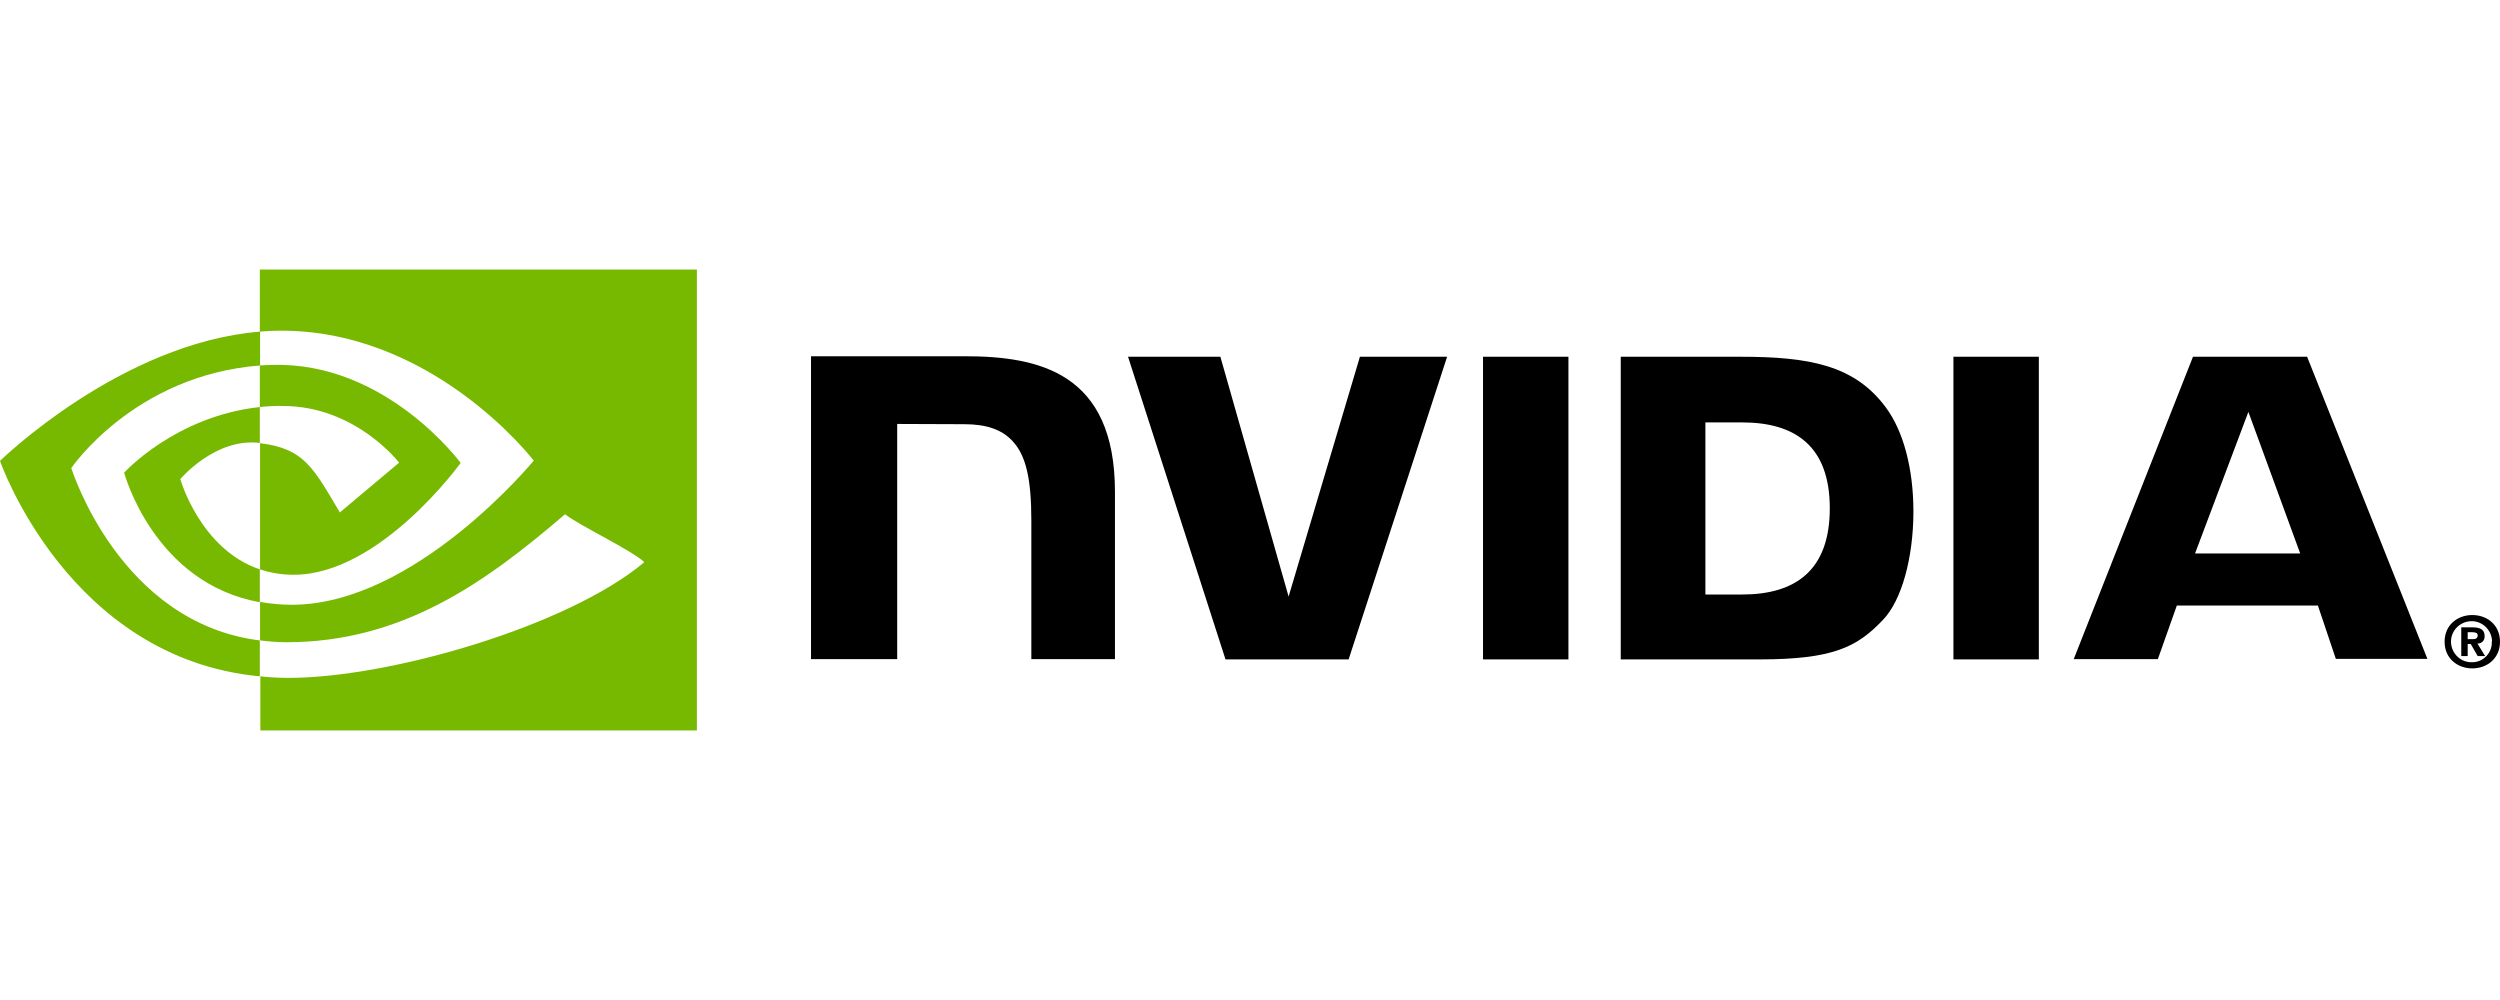
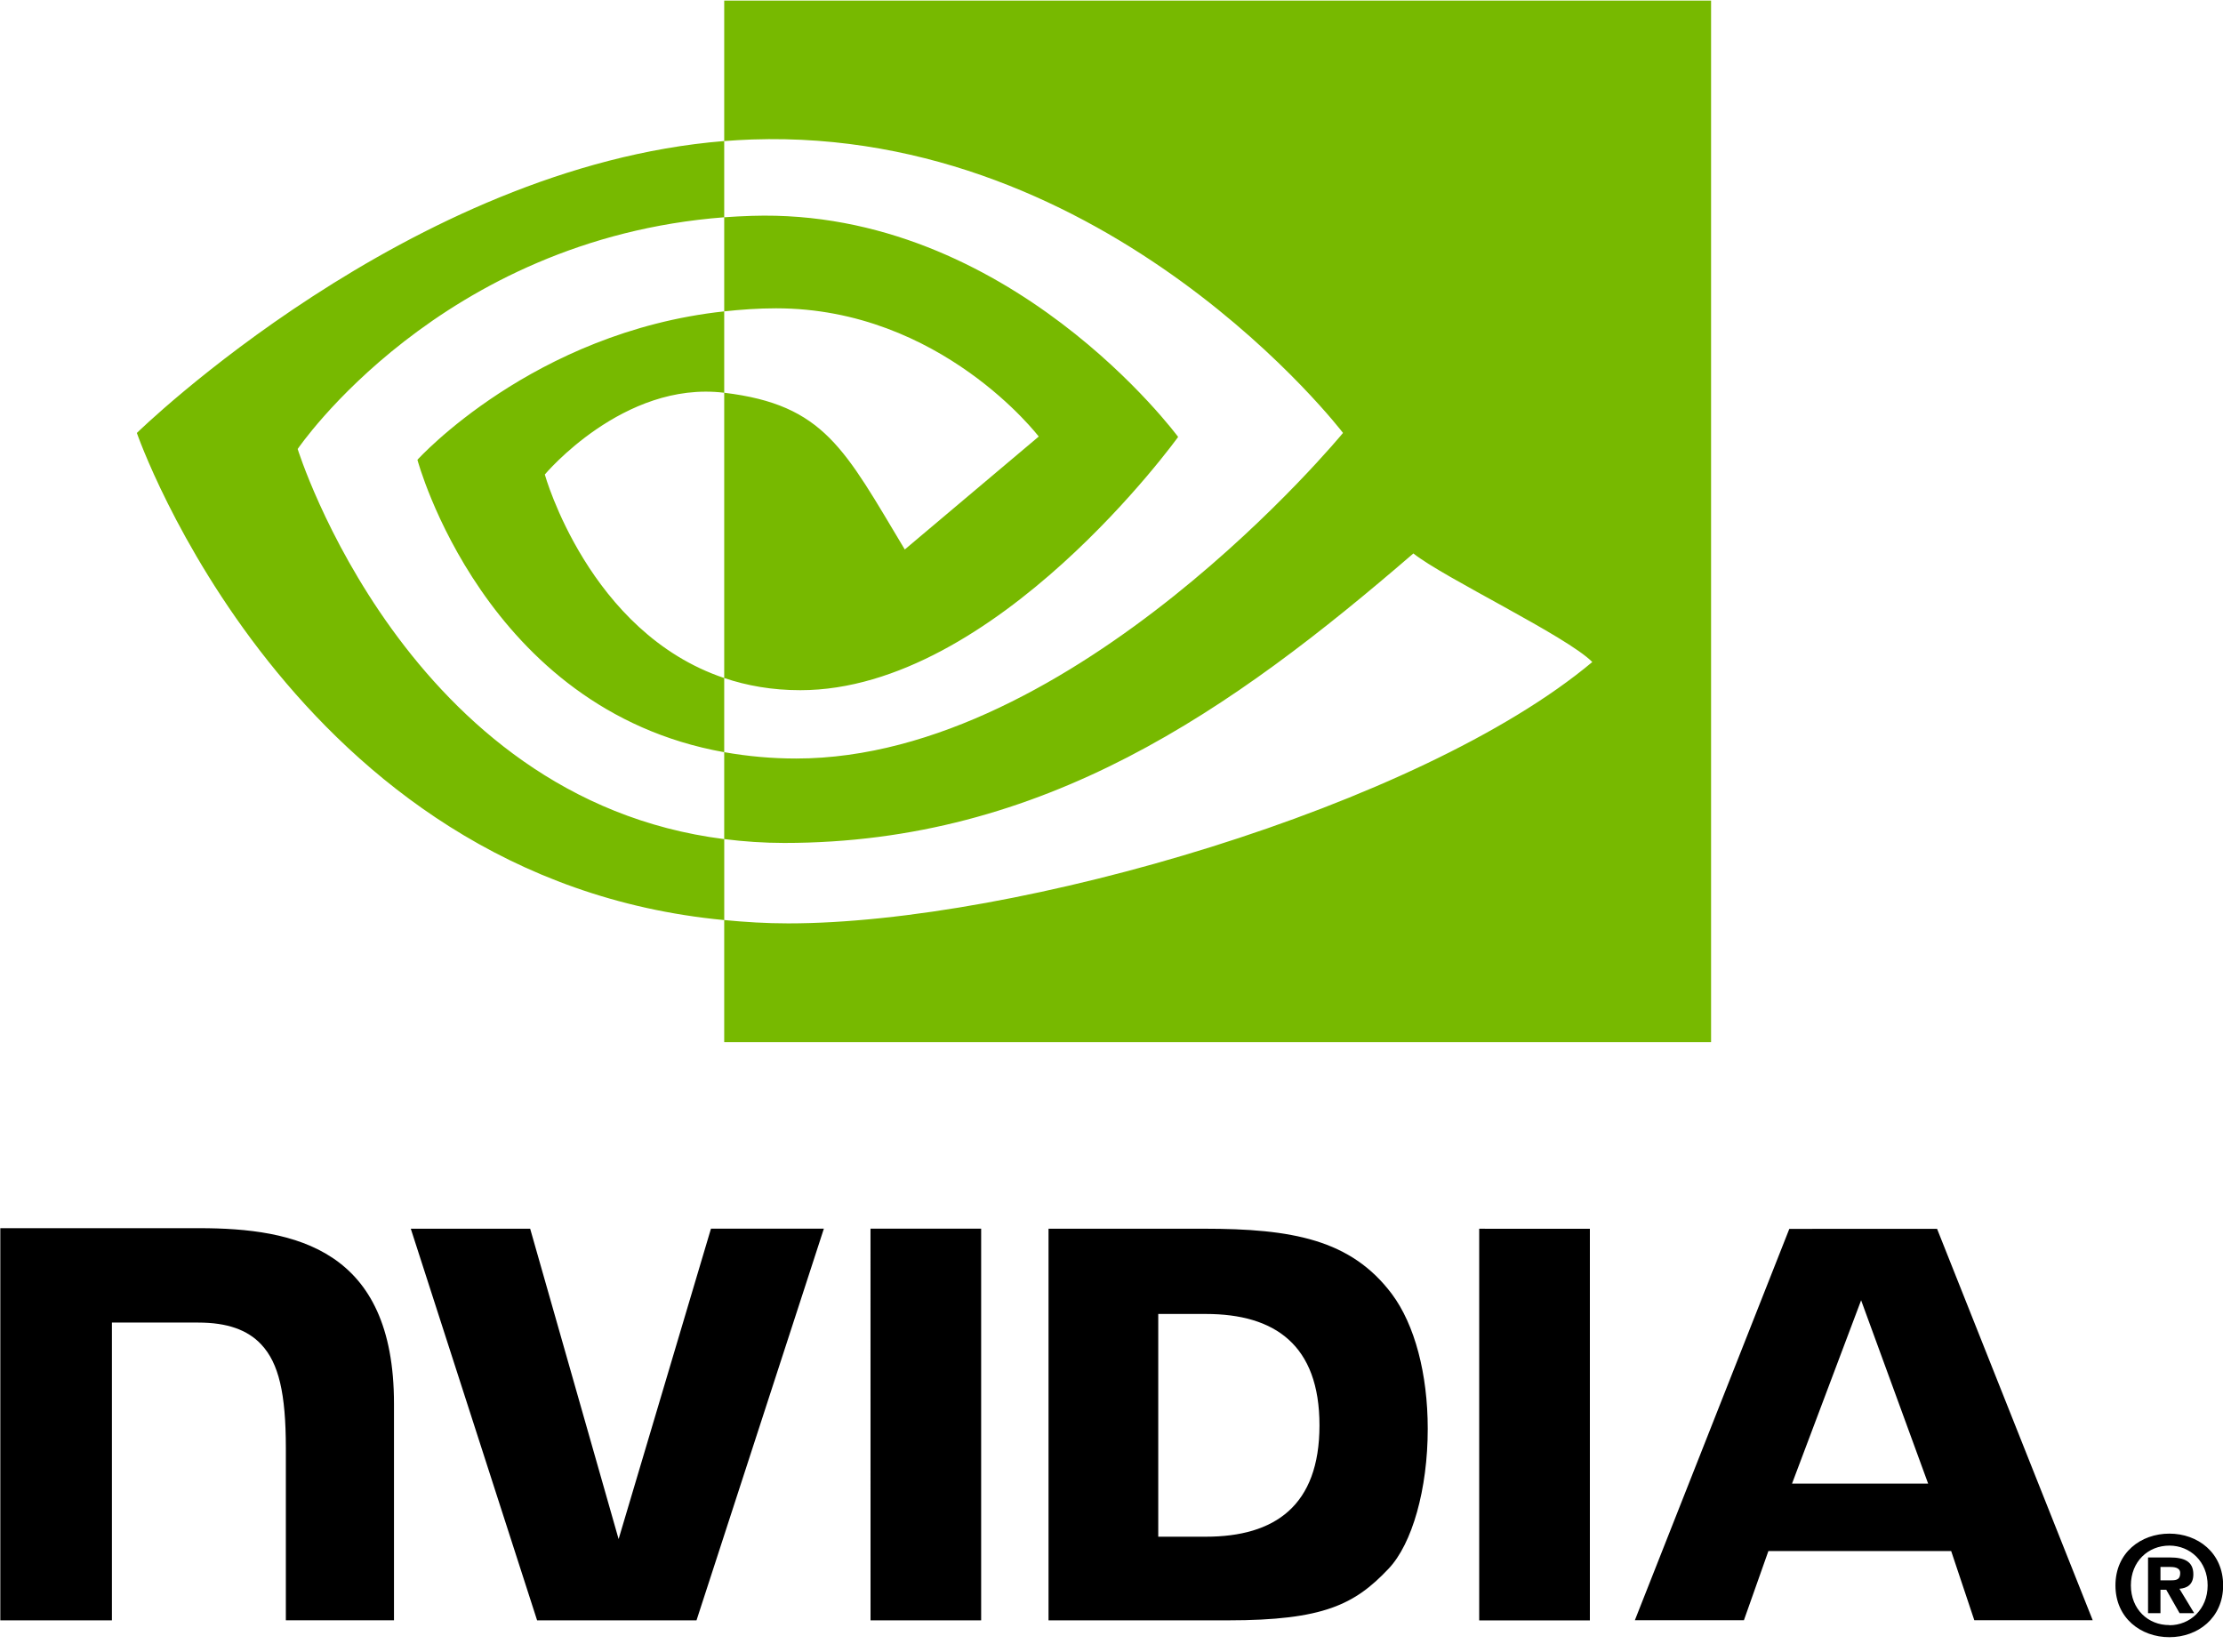
- <svg xmlns="http://www.w3.org/2000/svg" enable-background="new 0 0 974.7 179.7" version="1.1" viewBox="0 0 974.7 179.7" xml:space="preserve" width="110" height="44">
-   <path d="m962.1 144.1v-2.7h1.7c0.9 0 2.2 0.1 2.2 1.2s-0.7 1.5-1.8 1.5h-2.1m0 1.9h1.2l2.7 4.7h2.9l-3-4.9c1.5 0.1 2.7-1 2.8-2.5v-0.4c0-2.6-1.8-3.4-4.8-3.4h-4.3v11.2h2.5v-4.7m12.6-0.9c0-6.6-5.1-10.4-10.8-10.4s-10.8 3.8-10.8 10.4 5.1 10.4 10.8 10.4 10.8-3.8 10.8-10.4m-3.2 0c0.2 4.2-3.1 7.8-7.3 8h-0.3c-4.4 0.2-8.1-3.3-8.3-7.7s3.3-8.1 7.7-8.3 8.1 3.3 8.3 7.7c-0.1 0.1-0.1 0.2-0.1 0.3z" />
-   <path d="m578.2 34v118h33.3v-118h-33.3zm-262-0.2v118.1h33.6v-91.7l26.2 0.1c8.6 0 14.6 2.1 18.7 6.5 5.3 5.6 7.4 14.7 7.4 31.2v53.9h32.6v-65.2c0-46.6-29.7-52.9-58.7-52.9h-59.8zm315.7 0.2v118h54c28.8 0 38.2-4.8 48.3-15.5 7.2-7.5 11.8-24.1 11.8-42.2 0-16.6-3.9-31.4-10.8-40.6-12.2-16.5-30-19.7-56.6-19.7h-46.7zm33 25.6h14.3c20.8 0 34.2 9.3 34.2 33.5s-13.4 33.6-34.2 33.6h-14.3v-67.1zm-134.7-25.6l-27.8 93.5-26.6-93.5h-36l38 118h48l38.4-118h-34zm231.4 118h33.3v-118h-33.3v118zm93.4-118l-46.5 117.9h32.8l7.4-20.9h55l7 20.8h35.7l-46.9-117.8h-44.5zm21.6 21.5l20.2 55.2h-41l20.8-55.2z" />
-   <path fill="#76B900" d="m101.3 53.6v-16.2c1.6-0.1 3.2-0.2 4.8-0.2 44.4-1.4 73.5 38.2 73.5 38.2s-31.4 43.6-65.1 43.6c-4.5 0-8.9-0.7-13.1-2.1v-49.2c17.3 2.1 20.8 9.7 31.1 27l23.1-19.4s-16.9-22.1-45.3-22.1c-3-0.1-6 0.1-9 0.4m0-53.6v24.2l4.8-0.3c61.7-2.1 102 50.6 102 50.6s-46.2 56.2-94.3 56.2c-4.2 0-8.3-0.4-12.4-1.1v15c3.4 0.4 6.9 0.7 10.3 0.7 44.8 0 77.2-22.9 108.6-49.9 5.2 4.2 26.5 14.3 30.9 18.7-29.8 25-99.3 45.1-138.7 45.1-3.8 0-7.4-0.2-11-0.6v21.1h170.2v-179.7h-170.4zm0 116.9v12.8c-41.4-7.4-52.9-50.5-52.9-50.5s19.9-22 52.9-25.6v14h-0.1c-17.3-2.1-30.9 14.1-30.9 14.1s7.7 27.3 31 35.2m-73.5-39.5s24.5-36.2 73.6-40v-13.2c-54.4 4.4-101.4 50.4-101.4 50.4s26.6 77 101.3 84v-14c-54.8-6.8-73.5-67.2-73.5-67.2z" />
+ <svg xmlns="http://www.w3.org/2000/svg" t="1754014445187" class="icon" viewBox="0 0 1378 1024" version="1.1" p-id="44585" width="1378" height="1024">
+   <path d="M1368.478 982.843c0 14.769-10.85 24.694-23.71 24.694v-0.098c-13.194 0.098-23.867-9.826-23.867-24.615 0-14.769 10.654-24.655 23.867-24.655 12.859 0 23.71 9.886 23.71 24.655z m9.61 0c0-20.303-15.754-32.098-33.319-32.098-17.684 0-33.438 11.796-33.438 32.098 0 20.263 15.754 32.098 33.438 32.098 17.566 0 33.319-11.835 33.319-32.098z m-38.853 2.698h3.584l8.271 14.513h9.058l-9.157-15.124c4.726-0.335 8.625-2.58 8.625-8.96 0-7.916-5.455-10.457-14.69-10.457h-13.391v34.54h7.7v-14.513z m0-5.849v-8.31h5.356c2.914 0 6.873 0.236 6.873 3.781 0 3.86-2.048 4.529-5.474 4.529h-6.754z m-185.561-173.607l41.551 113.664H1110.843l42.831-113.664z m-44.505-44.268l-95.744 242.609h67.604l15.163-42.87h113.31l14.336 42.87h73.393l-96.473-242.629-91.569 0.02z m-192.217 242.708h68.588V761.758l-68.608-0.02V1004.505zM440.714 761.698l-57.246 192.433-54.823-192.394-74.004-0.02 78.297 242.786h98.816l78.946-242.806H440.714z m277.268 52.874h29.499c42.772 0 70.439 19.2 70.439 69.041 0 49.841-27.668 69.041-70.439 69.041H717.982v-138.082z m-68.017-52.854V1004.505h111.202c59.274 0 78.612-9.846 99.525-31.941 14.769-15.518 24.34-49.566 24.34-86.784 0-34.146-8.074-64.571-22.193-83.535-25.403-33.89-62.011-40.527-116.638-40.527h-96.236zM0.197 761.403V1004.505h69.179v-184.615l53.602 0.02c17.762 0 30.405 4.431 38.951 13.548 10.831 11.559 15.262 30.188 15.262 64.295v106.732h67.033v-134.302c0-95.882-61.105-108.8-120.891-108.8H0.197z m539.412 0.335l0.02 242.786h68.569V761.698h-68.588z" fill="#000000" p-id="44586" />
+   <path d="M184.537 278.331s88.222-130.166 264.389-143.636V87.434C253.834 103.129 84.834 268.406 84.834 268.406s95.705 276.657 364.111 301.982v-50.196C251.963 495.399 184.517 278.331 184.517 278.331z m264.389 142.001v45.982c-148.854-26.545-190.169-181.268-190.169-181.268s71.483-79.163 190.169-92.022v50.452l-0.217-0.02c-62.306-7.483-110.986 50.708-110.986 50.708s27.294 97.989 111.202 126.169z m0-419.978v87.099c5.73-0.433 11.461-0.788 17.211-0.985 221.834-7.483 366.375 181.918 366.375 181.918s-166.006 201.846-338.964 201.846a254.818 254.818 0 0 1-44.623-3.938v53.878c12.327 1.575 24.753 2.383 37.179 2.402 160.945 0 277.327-82.196 390.026-179.476 18.688 14.966 95.193 51.377 110.907 67.308C879.892 500.126 630.154 572.436 488.566 572.436c-13.647 0-26.762-0.827-39.641-2.068v75.697h611.742V0.354H448.926z m0 192.67V134.695c5.671-0.394 11.382-0.709 17.211-0.886 159.527-5.022 264.172 137.058 264.172 137.058s-113.034 157.007-234.22 157.007c-17.447 0-33.083-2.796-47.163-7.542v-176.857c62.11 7.483 74.594 34.934 111.931 97.162l83.042-70.006s-60.613-79.498-162.796-79.498c-11.106 0-21.74 0.788-32.177 1.89z" fill="#77B900" p-id="44587" />
</svg>
